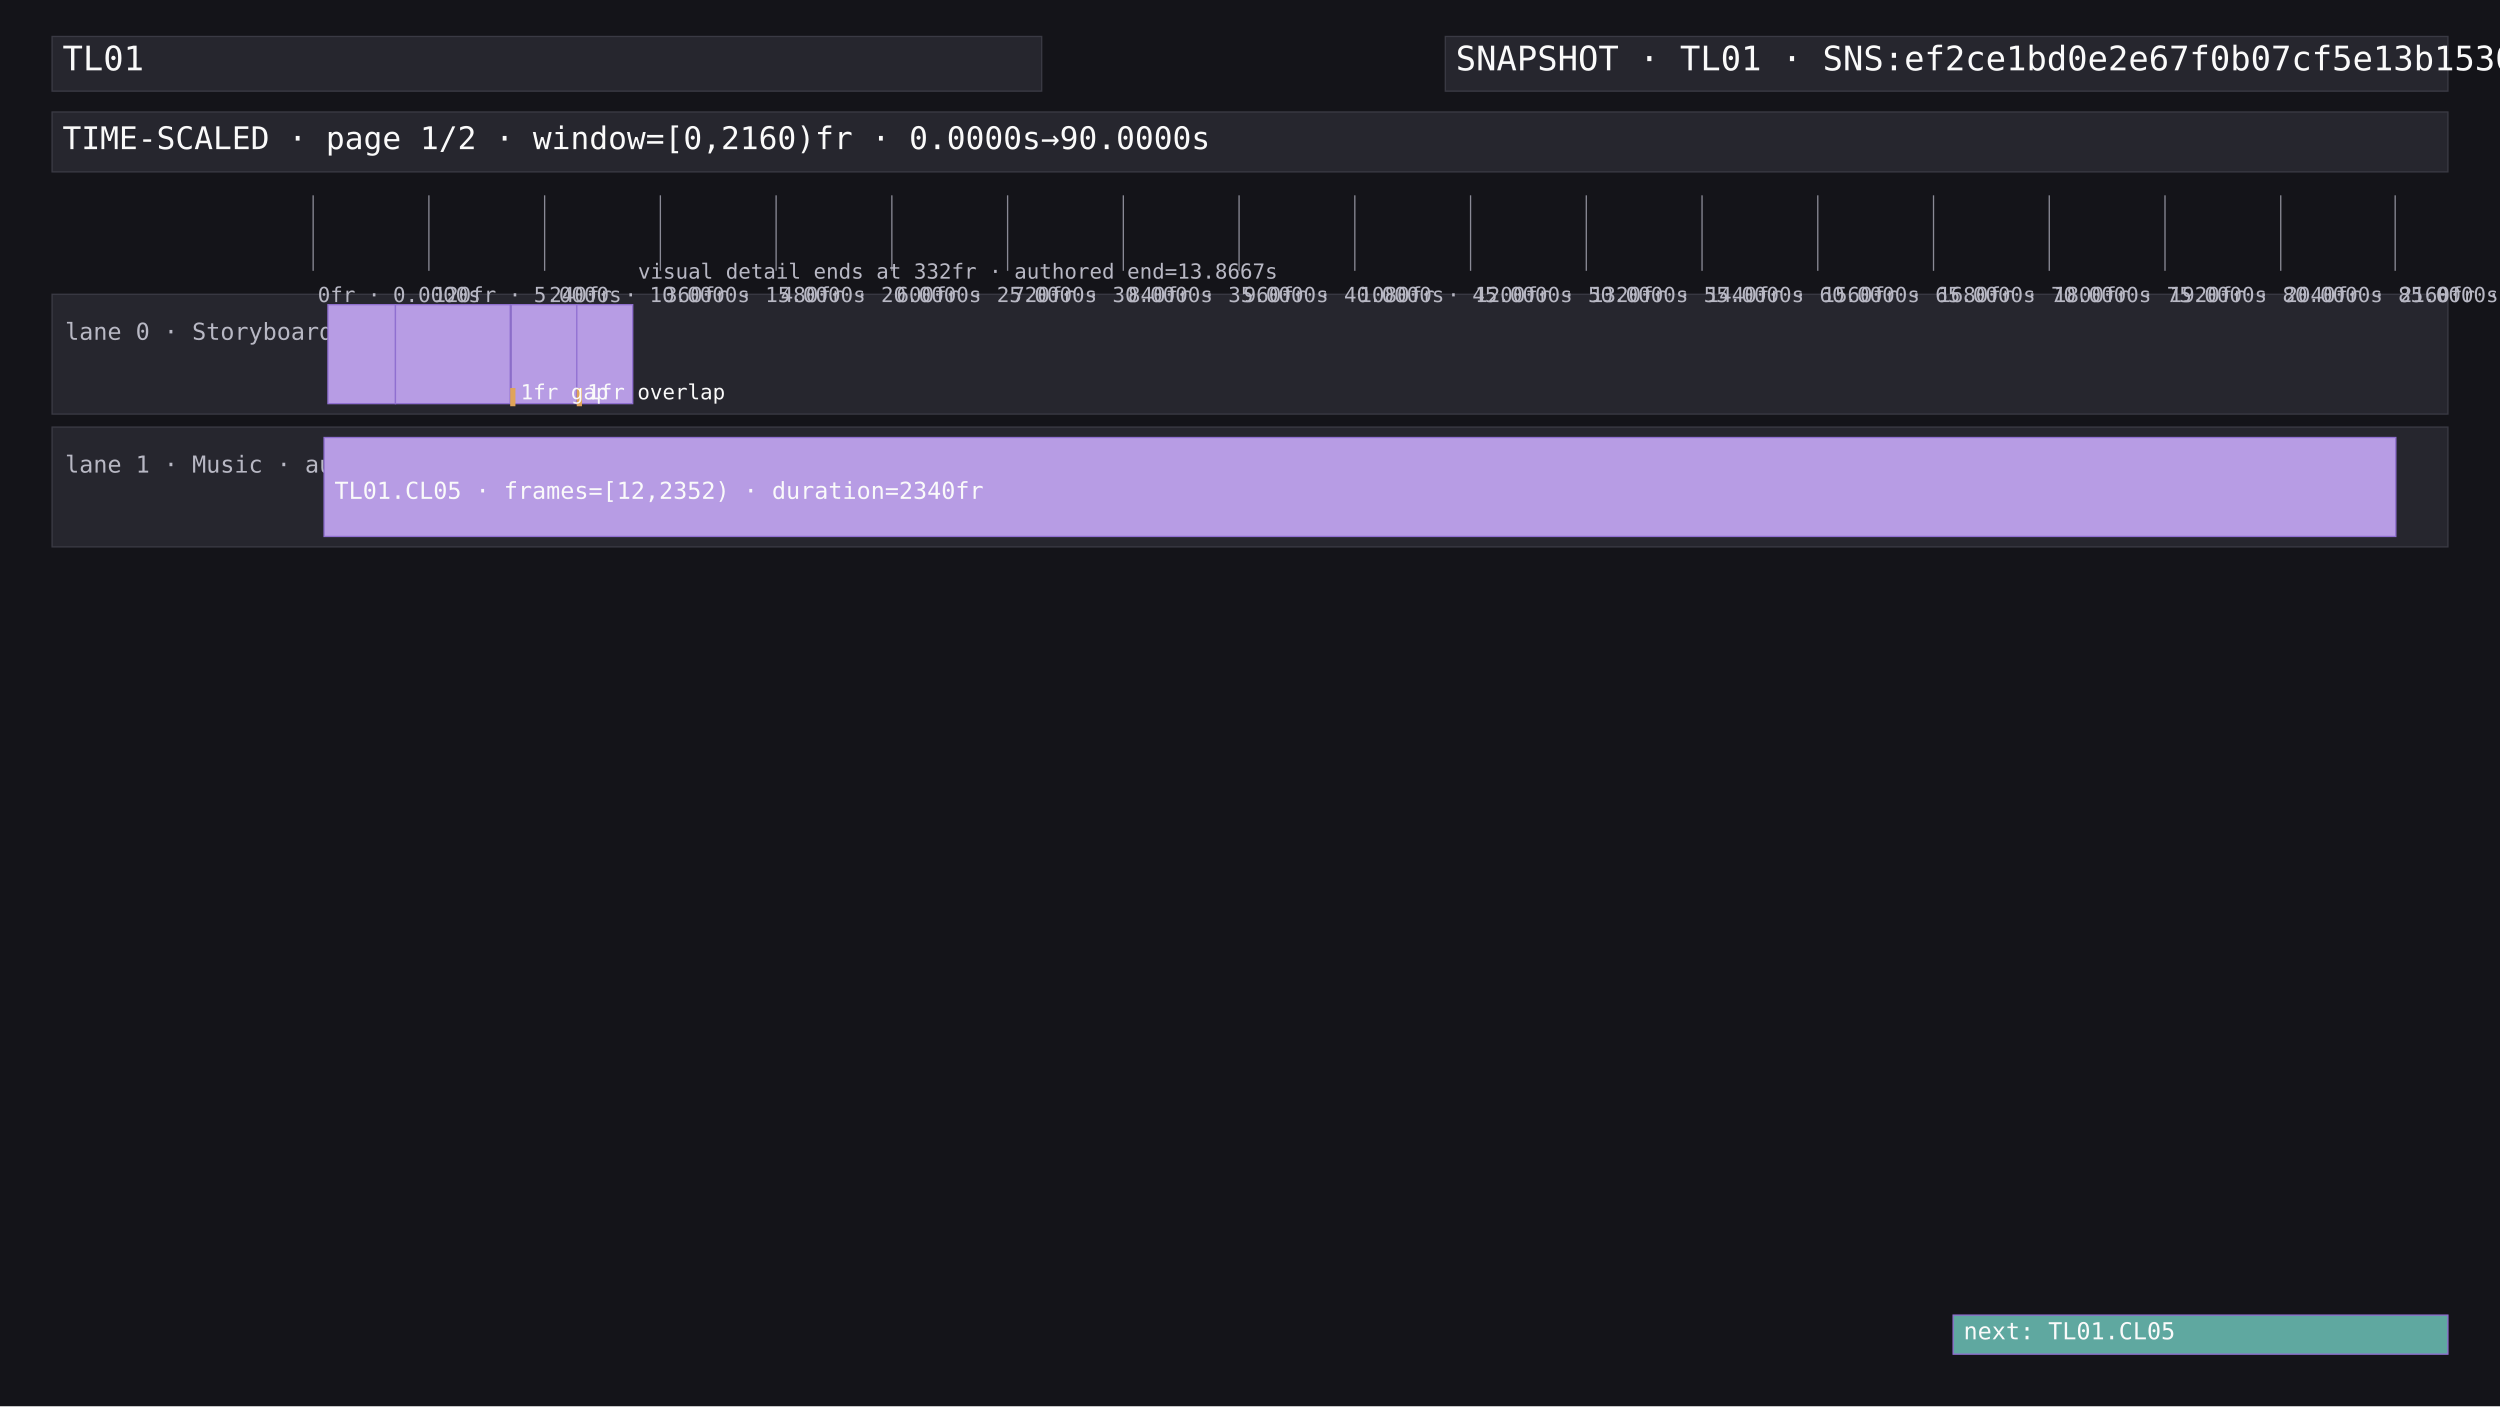
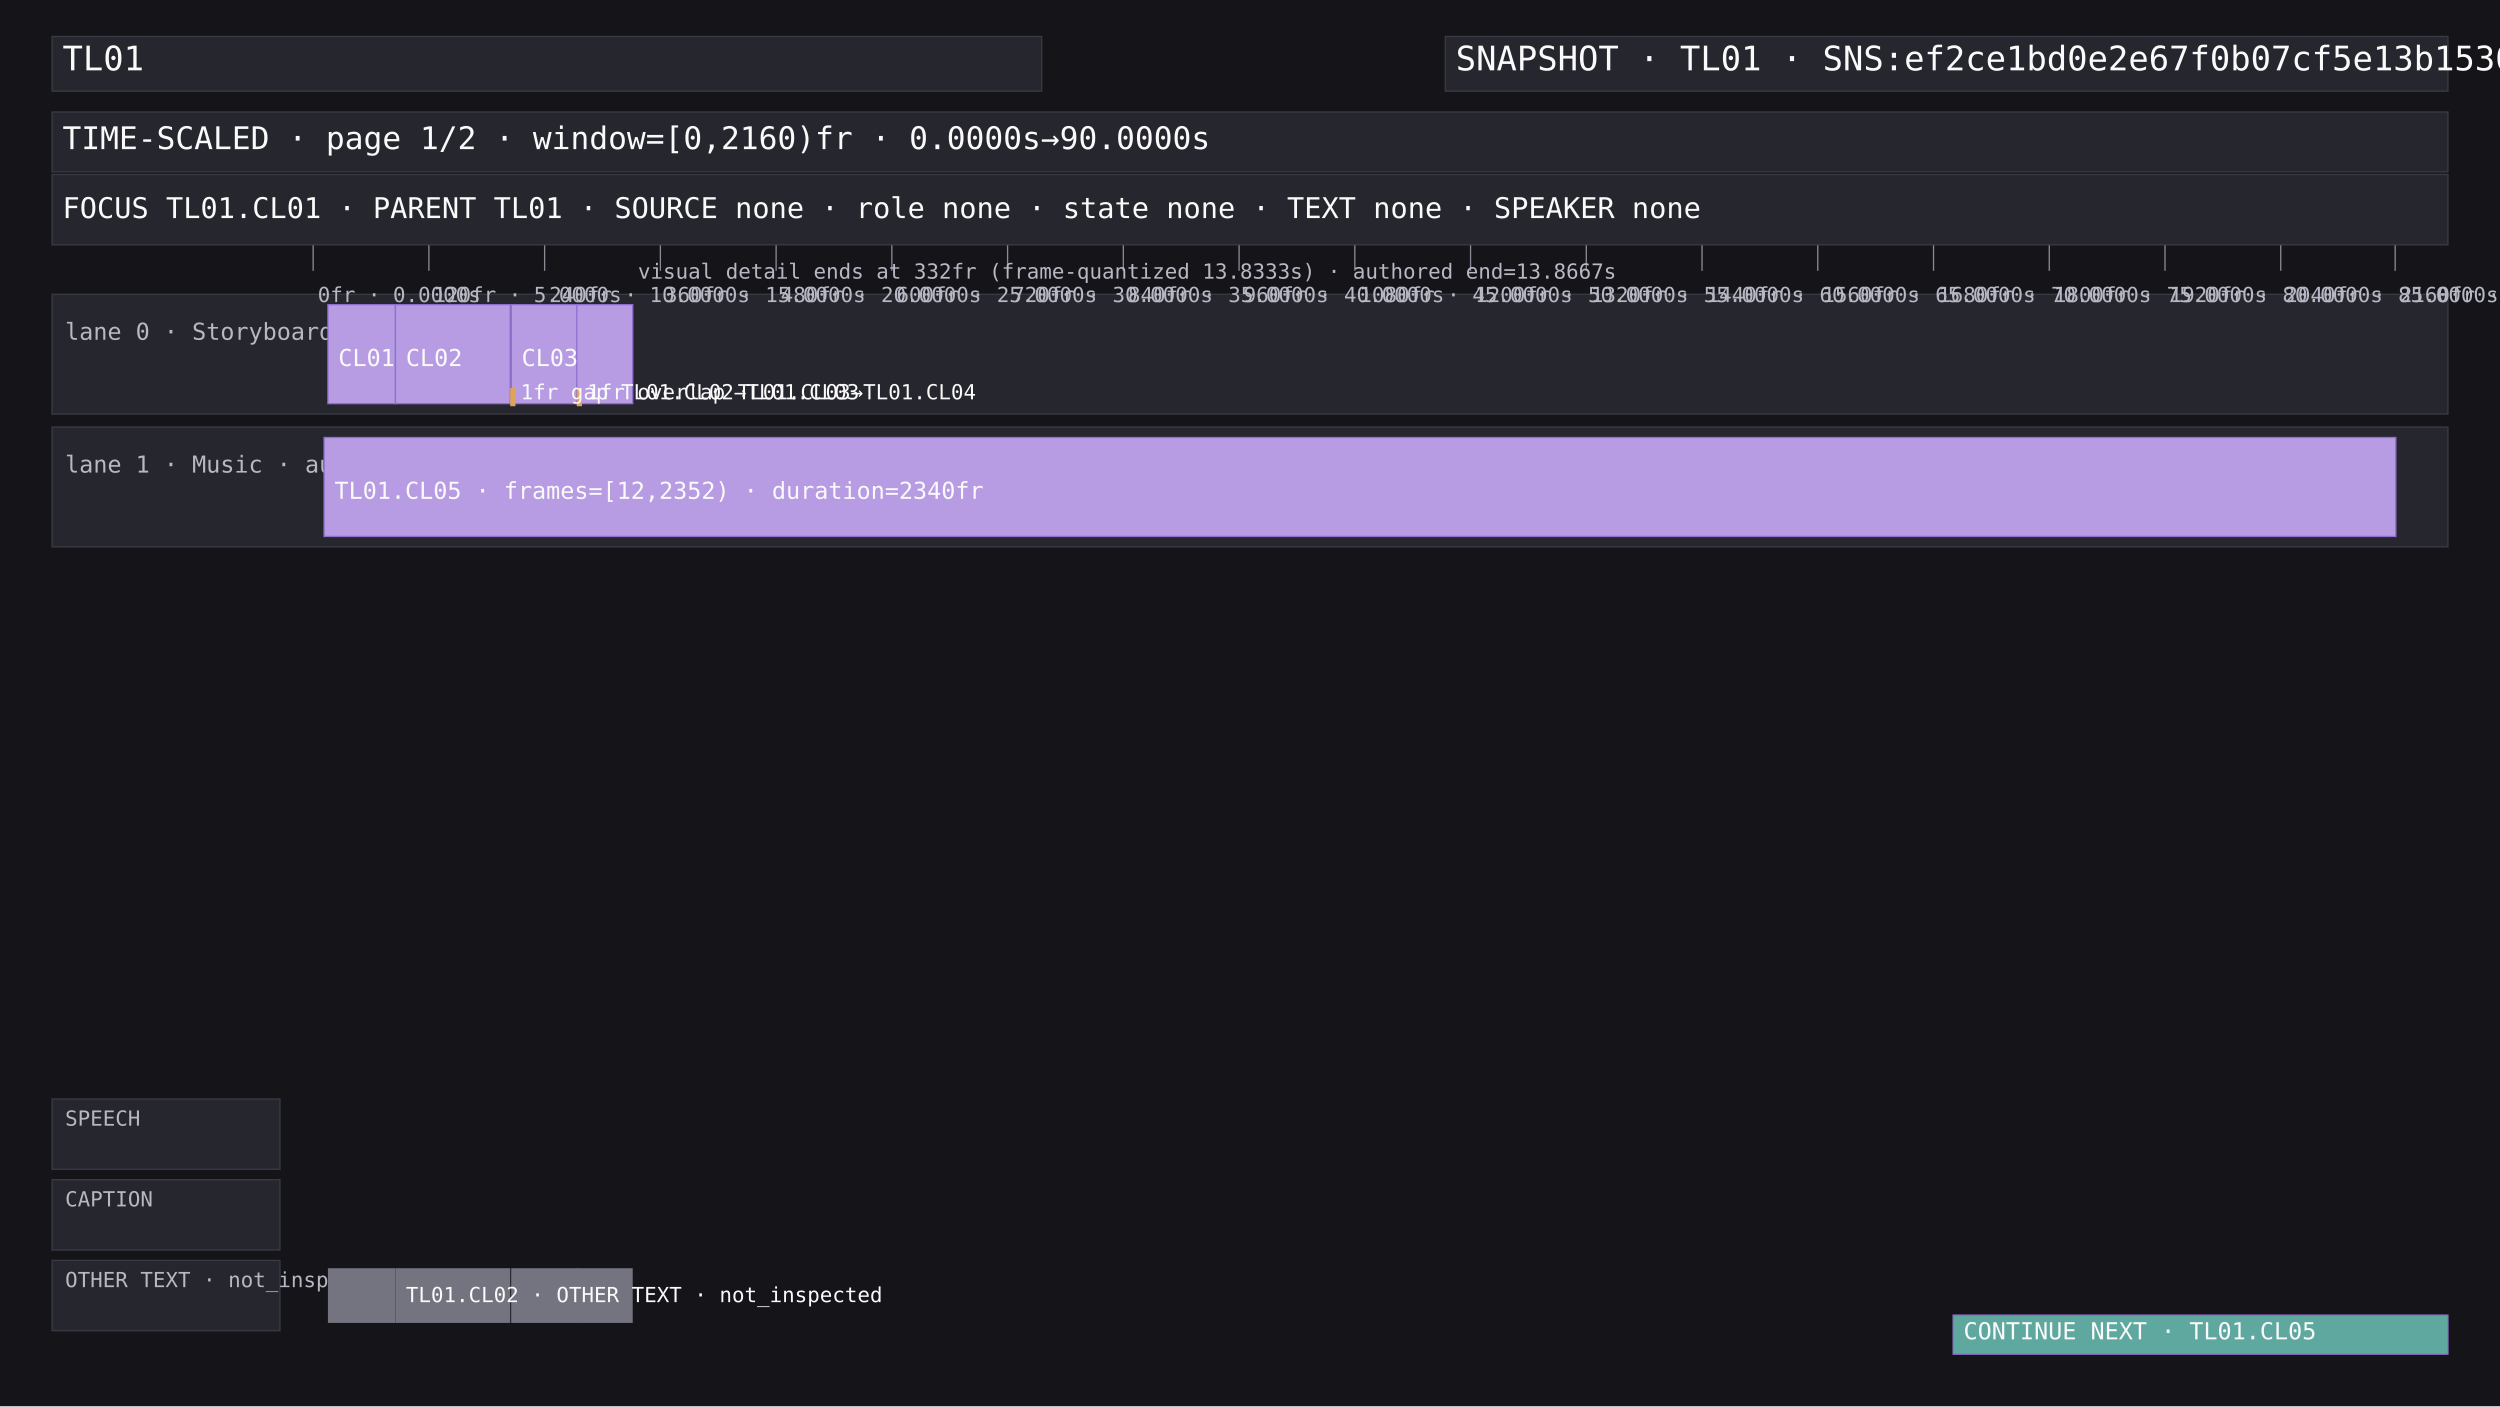
<svg xmlns="http://www.w3.org/2000/svg" width="1920" height="1080" viewBox="0 0 1920 1080">
  <rect x="0" y="0" width="1920" height="1080" fill="#141419" />
  <rect x="40" y="226" width="1840" height="92" fill="#26262E" stroke="#3A3A44" stroke-width="1" />
  <text x="50" y="260.96" font-family="ui-monospace, monospace" font-size="18" fill="#B8B8C4">lane 0 · Storyboard · visual</text>
  <rect x="40" y="328" width="1840" height="92" fill="#26262E" stroke="#3A3A44" stroke-width="1" />
  <text x="50" y="362.96" font-family="ui-monospace, monospace" font-size="18" fill="#B8B8C4">lane 1 · Music · audio</text>
+   <rect x="40" y="844" width="175" height="54" fill="#26262E" stroke="#3A3A44" stroke-width="1" />
+   <text x="50" y="864.52" font-family="ui-monospace, monospace" font-size="16" fill="#B8B8C4">SPEECH</text>
+   <rect x="40" y="906" width="175" height="54" fill="#26262E" stroke="#3A3A44" stroke-width="1" />
+   <text x="50" y="926.52" font-family="ui-monospace, monospace" font-size="16" fill="#B8B8C4">CAPTION</text>
+   <rect x="40" y="968" width="175" height="54" fill="#26262E" stroke="#3A3A44" stroke-width="1" />
+   <text x="50" y="988.52" font-family="ui-monospace, monospace" font-size="16" fill="#B8B8C4">OTHER TEXT · not_inspected</text>
  <rect x="251.852" y="234" width="51.852" height="76" fill="#B79CE4" stroke="#8F6FD0" stroke-width="1" />
  <rect x="303.704" y="234" width="88.148" height="76" fill="#B79CE4" stroke="#8F6FD0" stroke-width="1" />
  <rect x="392.593" y="234" width="51.111" height="76" fill="#B79CE4" stroke="#8F6FD0" stroke-width="1" />
  <rect x="442.963" y="234" width="42.963" height="76" fill="#B79CE4" stroke="#8F6FD0" stroke-width="1" />
+   <rect x="251.852" y="974" width="51.852" height="42" fill="#747480" />
+   <rect x="303.704" y="974" width="88.148" height="42" fill="#747480" />
+   <rect x="392.593" y="974" width="51.111" height="42" fill="#747480" />
+   <rect x="442.963" y="974" width="42.963" height="42" fill="#747480" />
  <rect x="248.889" y="336" width="1591.111" height="76" fill="#B79CE4" stroke="#8F6FD0" stroke-width="1" />
  <rect x="391.852" y="298" width="4" height="14" fill="#E0A458" />
  <rect x="442.963" y="298" width="4" height="14" fill="#E0A458" />
  <rect x="240" y="150" width="1" height="58" fill="#8A8A96" />
  <rect x="328.889" y="150" width="1" height="58" fill="#8A8A96" />
  <rect x="417.778" y="150" width="1" height="58" fill="#8A8A96" />
  <rect x="506.667" y="150" width="1" height="58" fill="#8A8A96" />
  <rect x="595.556" y="150" width="1" height="58" fill="#8A8A96" />
  <rect x="684.444" y="150" width="1" height="58" fill="#8A8A96" />
  <rect x="773.333" y="150" width="1" height="58" fill="#8A8A96" />
  <rect x="862.222" y="150" width="1" height="58" fill="#8A8A96" />
  <rect x="951.111" y="150" width="1" height="58" fill="#8A8A96" />
  <rect x="1040" y="150" width="1" height="58" fill="#8A8A96" />
  <rect x="1128.889" y="150" width="1" height="58" fill="#8A8A96" />
  <rect x="1217.778" y="150" width="1" height="58" fill="#8A8A96" />
  <rect x="1306.667" y="150" width="1" height="58" fill="#8A8A96" />
  <rect x="1395.556" y="150" width="1" height="58" fill="#8A8A96" />
  <rect x="1484.444" y="150" width="1" height="58" fill="#8A8A96" />
  <rect x="1573.333" y="150" width="1" height="58" fill="#8A8A96" />
  <rect x="1662.222" y="150" width="1" height="58" fill="#8A8A96" />
  <rect x="1751.111" y="150" width="1" height="58" fill="#8A8A96" />
  <rect x="1839" y="150" width="1" height="58" fill="#8A8A96" />
  <text x="244" y="232" font-family="ui-monospace, monospace" font-size="16" fill="#B8B8C4">0fr · 0.0000s</text>
  <text x="332.889" y="232" font-family="ui-monospace, monospace" font-size="16" fill="#B8B8C4">120fr · 5.0000s</text>
  <text x="421.778" y="232" font-family="ui-monospace, monospace" font-size="16" fill="#B8B8C4">240fr · 10.0000s</text>
  <text x="510.667" y="232" font-family="ui-monospace, monospace" font-size="16" fill="#B8B8C4">360fr · 15.0000s</text>
  <text x="599.556" y="232" font-family="ui-monospace, monospace" font-size="16" fill="#B8B8C4">480fr · 20.0000s</text>
  <text x="688.444" y="232" font-family="ui-monospace, monospace" font-size="16" fill="#B8B8C4">600fr · 25.0000s</text>
  <text x="777.333" y="232" font-family="ui-monospace, monospace" font-size="16" fill="#B8B8C4">720fr · 30.0000s</text>
  <text x="866.222" y="232" font-family="ui-monospace, monospace" font-size="16" fill="#B8B8C4">840fr · 35.0000s</text>
  <text x="955.111" y="232" font-family="ui-monospace, monospace" font-size="16" fill="#B8B8C4">960fr · 40.0000s</text>
  <text x="1044" y="232" font-family="ui-monospace, monospace" font-size="16" fill="#B8B8C4">1080fr · 45.0000s</text>
  <text x="1132.889" y="232" font-family="ui-monospace, monospace" font-size="16" fill="#B8B8C4">1200fr · 50.0000s</text>
  <text x="1221.778" y="232" font-family="ui-monospace, monospace" font-size="16" fill="#B8B8C4">1320fr · 55.0000s</text>
  <text x="1310.667" y="232" font-family="ui-monospace, monospace" font-size="16" fill="#B8B8C4">1440fr · 60.0000s</text>
  <text x="1399.556" y="232" font-family="ui-monospace, monospace" font-size="16" fill="#B8B8C4">1560fr · 65.0000s</text>
  <text x="1488.444" y="232" font-family="ui-monospace, monospace" font-size="16" fill="#B8B8C4">1680fr · 70.0000s</text>
  <text x="1577.333" y="232" font-family="ui-monospace, monospace" font-size="16" fill="#B8B8C4">1800fr · 75.0000s</text>
  <text x="1666.222" y="232" font-family="ui-monospace, monospace" font-size="16" fill="#B8B8C4">1920fr · 80.0000s</text>
  <text x="1755.111" y="232" font-family="ui-monospace, monospace" font-size="16" fill="#B8B8C4">2040fr · 85.0000s</text>
  <text x="1843" y="232" font-family="ui-monospace, monospace" font-size="16" fill="#B8B8C4">2160fr · 90.0000s</text>
-   <text x="489.926" y="214" font-family="ui-monospace, monospace" font-size="16" fill="#B8B8C4">visual detail ends at 332fr · authored end=13.8667s</text>
+   <text x="489.926" y="214" font-family="ui-monospace, monospace" font-size="16" fill="#B8B8C4">visual detail ends at 332fr (frame-quantized 13.8333s) · authored end=13.8667s</text>
  <rect x="40" y="28" width="760" height="42" fill="#26262E" stroke="#3A3A44" stroke-width="1" />
  <text x="48" y="54.04" font-family="ui-monospace, monospace" font-size="26" fill="#FAFAFA">TL01</text>
  <rect x="1110" y="28" width="770" height="42" fill="#26262E" stroke="#3A3A44" stroke-width="1" />
  <text x="1118" y="54.04" font-family="ui-monospace, monospace" font-size="26" fill="#FAFAFA">SNAPSHOT · TL01 · SNS:ef2ce1bd0e2e67f0b07cf5e13b1530aca362b6d9c03b9d83c9abd4f548c6b377</text>
  <rect x="40" y="86" width="1840" height="46" fill="#26262E" stroke="#3A3A44" stroke-width="1" />
  <text x="48" y="114.52" font-family="ui-monospace, monospace" font-size="24" fill="#FAFAFA">TIME-SCALED · page 1/2 · window=[0,2160)fr · 0.0000s→90.0000s</text>
+   <rect x="40" y="134" width="1840" height="54" fill="#26262E" stroke="#3A3A44" stroke-width="1" />
+   <text x="48" y="167.48" font-family="ui-monospace, monospace" font-size="22" fill="#FAFAFA">FOCUS TL01.CL01 · PARENT TL01 · SOURCE none · role none · state none · TEXT none · SPEAKER none</text>
+   <text x="259.852" y="281.12" font-family="ui-monospace, monospace" font-size="18" fill="#FAFAFA">CL01</text>
+   <text x="311.704" y="281.12" font-family="ui-monospace, monospace" font-size="18" fill="#FAFAFA">CL02</text>
+   <text x="400.593" y="281.12" font-family="ui-monospace, monospace" font-size="18" fill="#FAFAFA">CL03</text>
  <text x="256.889" y="383.12" font-family="ui-monospace, monospace" font-size="18" fill="#FAFAFA">TL01.CL05 · frames=[12,2352) · duration=2340fr</text>
-   <text x="399.852" y="306.68" font-family="ui-monospace, monospace" font-size="16" fill="#FAFAFA">1fr gap</text>
-   <text x="450.963" y="306.68" font-family="ui-monospace, monospace" font-size="16" fill="#FAFAFA">1fr overlap</text>
+   <text x="399.852" y="306.68" font-family="ui-monospace, monospace" font-size="16" fill="#FAFAFA">1fr gap TL01.CL02→TL01.CL03</text>
+   <text x="450.963" y="306.68" font-family="ui-monospace, monospace" font-size="16" fill="#FAFAFA">1fr overlap TL01.CL03→TL01.CL04</text>
+   <text x="311.704" y="1000.04" font-family="ui-monospace, monospace" font-size="16" fill="#FAFAFA">TL01.CL02 · OTHER TEXT · not_inspected</text>
  <rect x="1500" y="1010" width="380" height="30" fill="#5FA8A0" stroke="#8F6FD0" stroke-width="1" />
-   <text x="1508" y="1028.6" font-family="ui-monospace, monospace" font-size="18" fill="#FAFAFA">next: TL01.CL05</text>
+   <text x="1508" y="1028.6" font-family="ui-monospace, monospace" font-size="18" fill="#FAFAFA">CONTINUE NEXT · TL01.CL05</text>
</svg>
